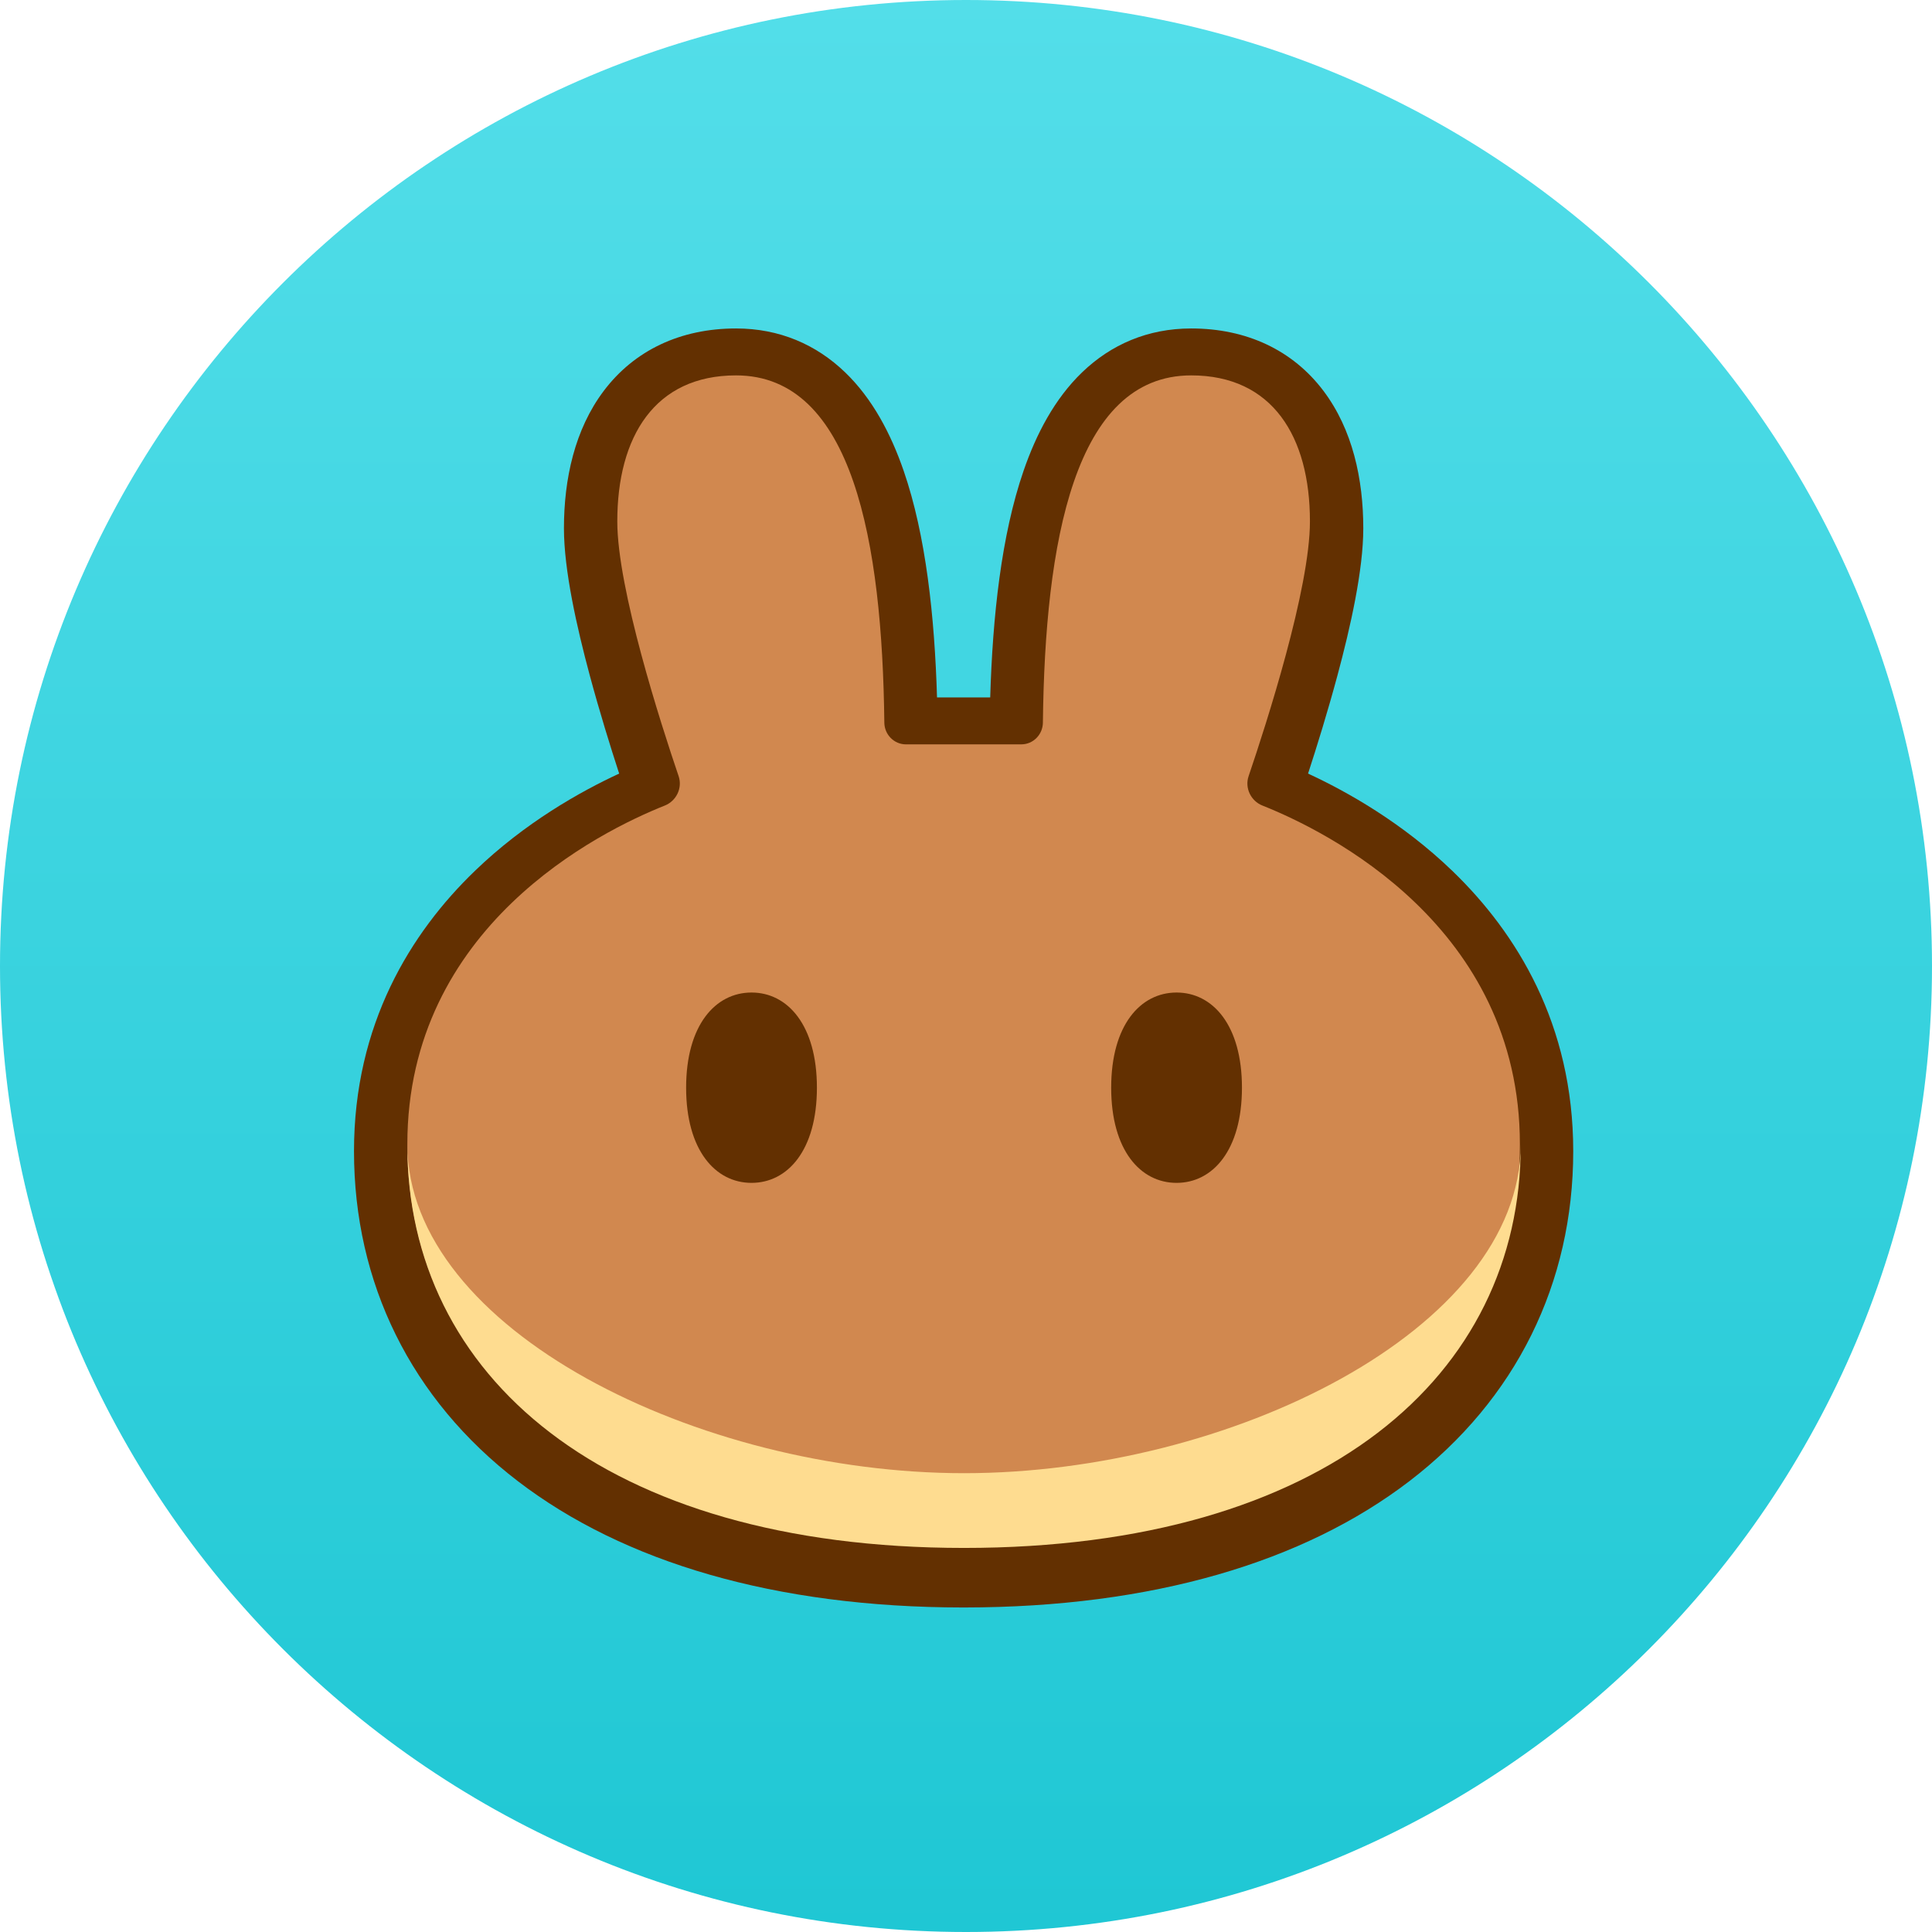
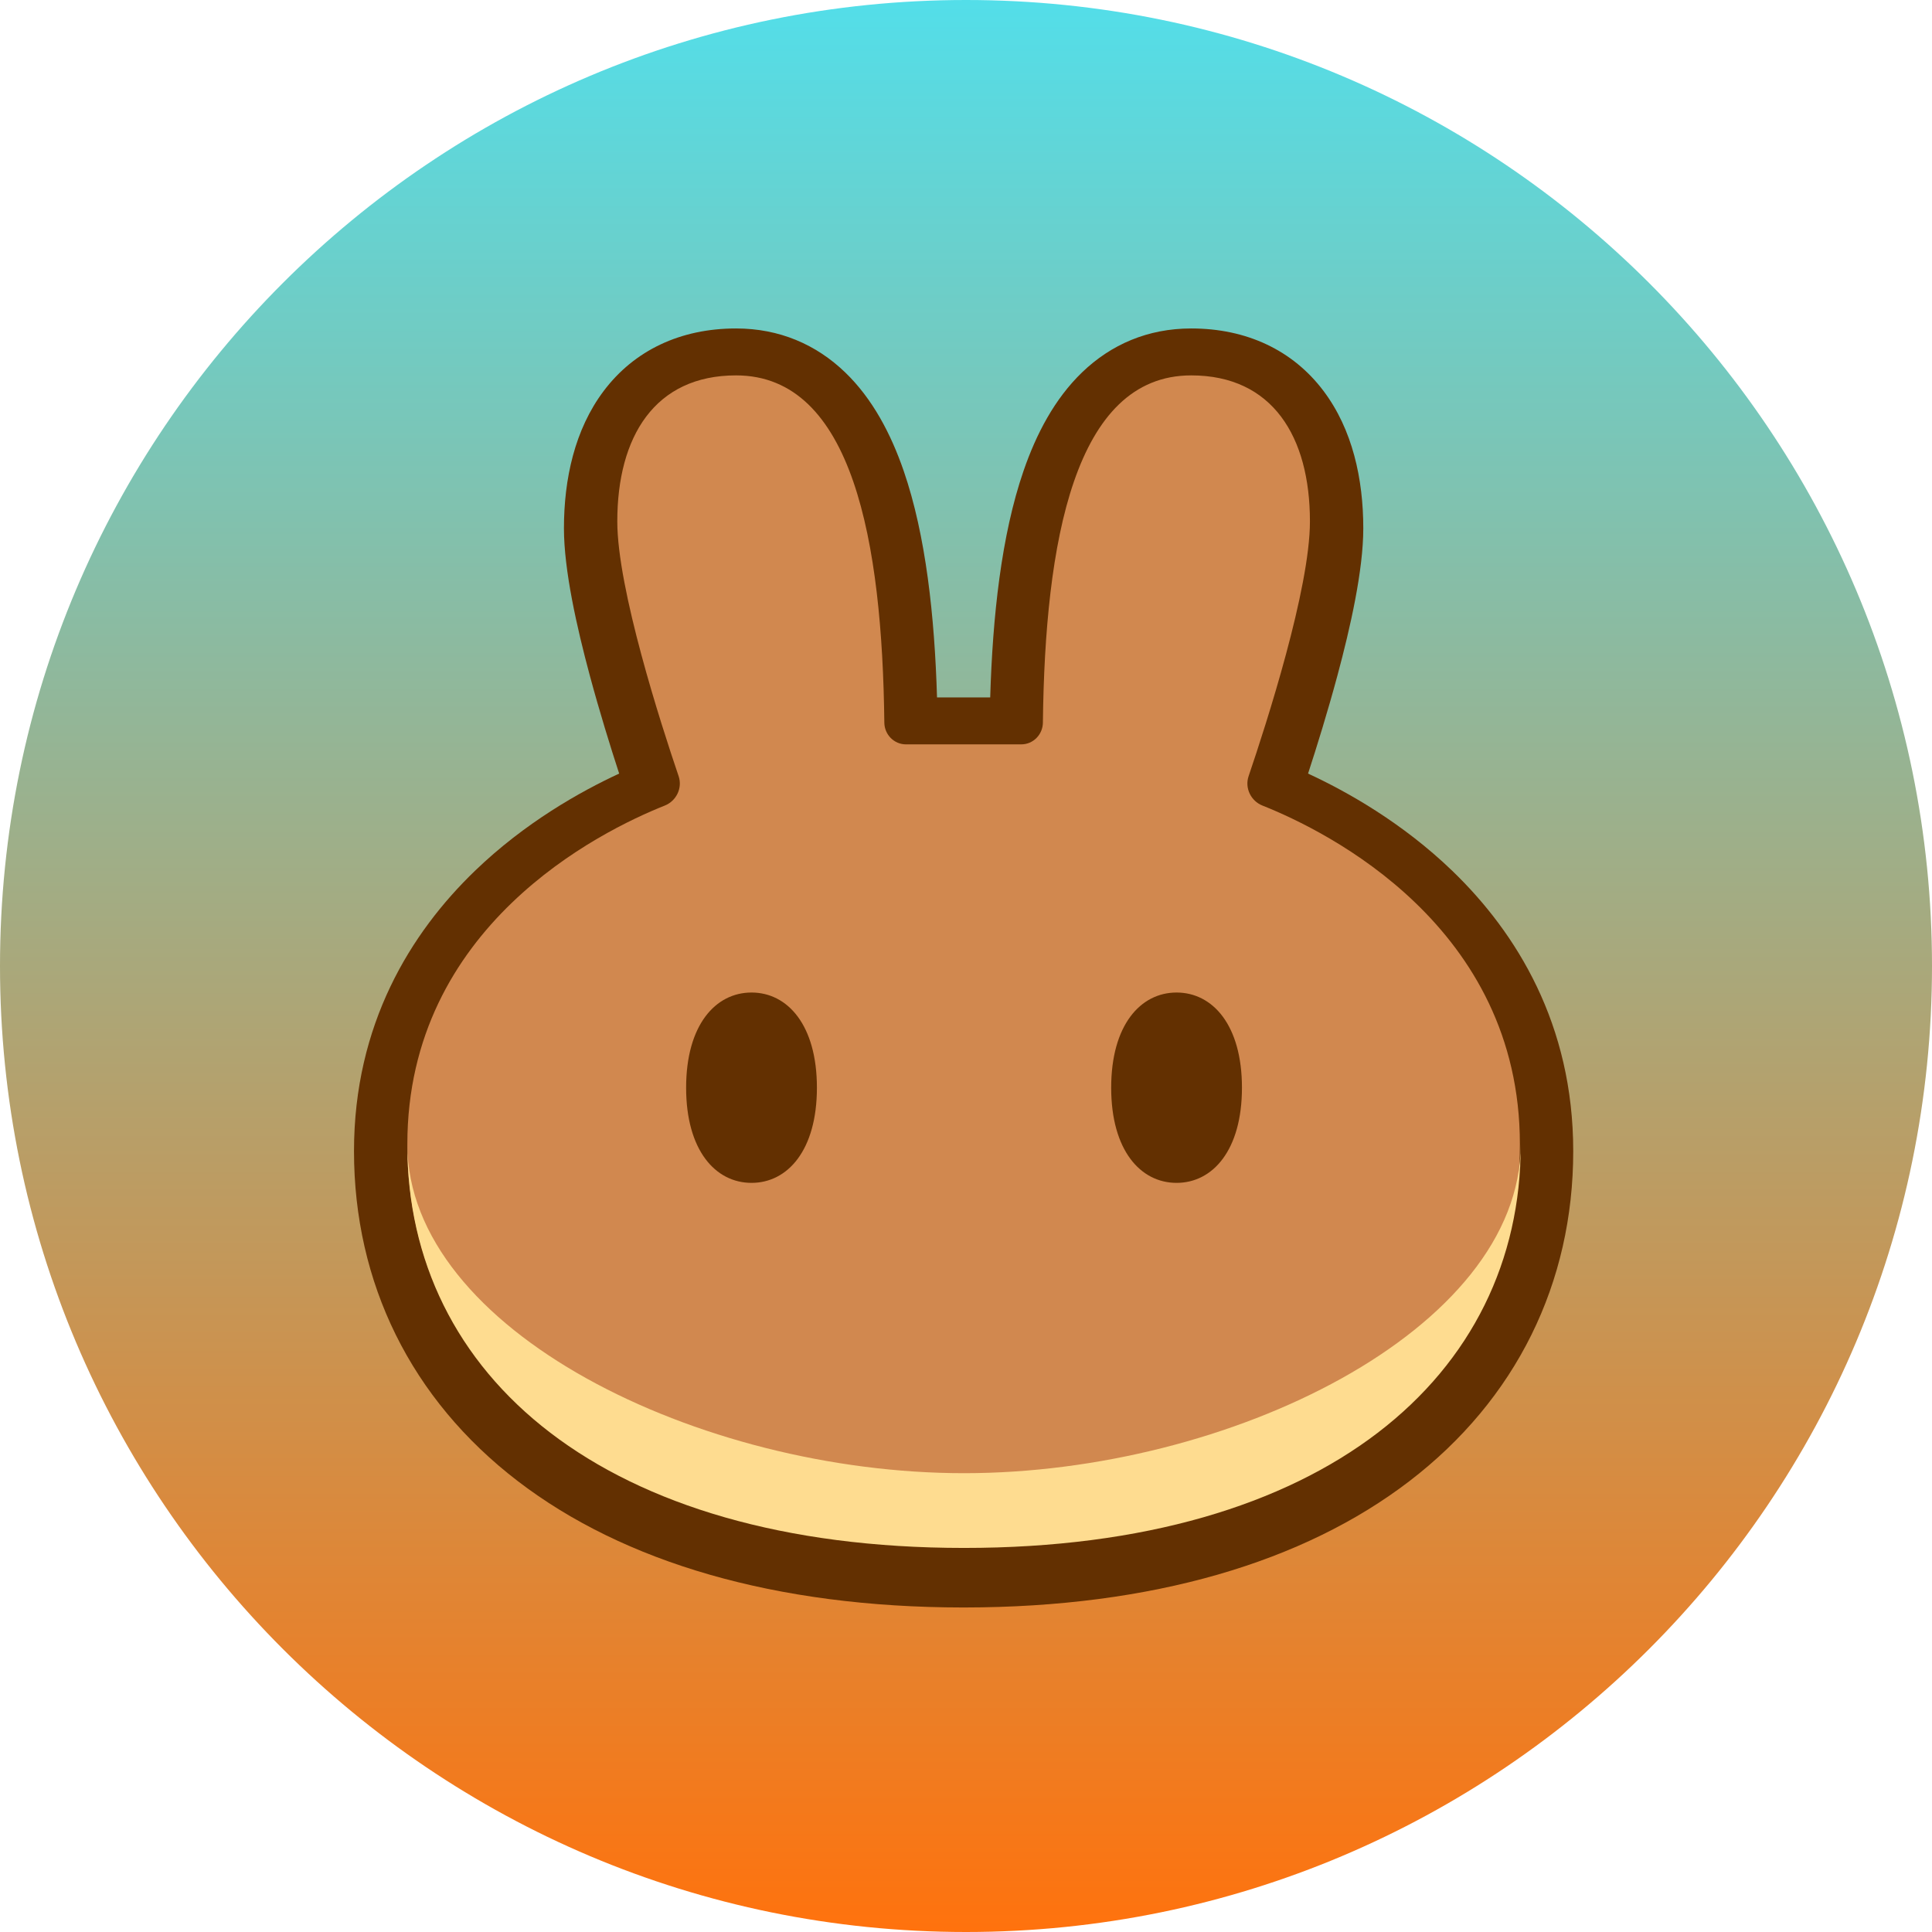
<svg xmlns="http://www.w3.org/2000/svg" width="96" height="96" fill="none" viewBox="0 0 96 96">
  <circle cx="48" cy="48" r="48" fill="url(#cake_logo_gradeint)" />
  <path fill="#633001" fill-rule="evenodd" d="M47.858 79.875C38.516 79.868 30.991 77.626 25.734 73.6C20.413 69.525 17.59 63.743 17.59 57.2C17.59 50.896 20.407 46.35 23.594 43.277C26.091 40.869 28.847 39.327 30.766 38.439C30.332 37.108 29.791 35.364 29.306 33.563C28.658 31.153 28.022 28.326 28.022 26.254C28.022 23.802 28.557 21.339 29.999 19.425C31.522 17.404 33.815 16.321 36.573 16.321C38.729 16.321 40.559 17.12 41.992 18.5C43.362 19.818 44.273 21.57 44.903 23.395C46.009 26.603 46.44 30.633 46.56 34.655H49.203C49.323 30.633 49.754 26.603 50.86 23.395C51.489 21.57 52.401 19.818 53.771 18.5C55.204 17.12 57.034 16.321 59.19 16.321C61.948 16.321 64.241 17.404 65.764 19.425C67.206 21.339 67.741 23.802 67.741 26.254C67.741 28.326 67.105 31.153 66.457 33.563C65.972 35.364 65.431 37.108 64.997 38.439C66.916 39.327 69.672 40.869 72.169 43.277C75.356 46.35 78.173 50.896 78.173 57.2C78.173 63.743 75.35 69.525 70.029 73.6C64.772 77.626 57.247 79.868 47.905 79.875H47.858Z" clip-rule="evenodd" />
  <path fill="#D1884F" d="M36.573 18.653C32.533 18.653 30.673 21.698 30.673 25.909C30.673 29.256 32.834 35.959 33.721 38.569C33.92 39.156 33.606 39.799 33.035 40.027C29.797 41.316 20.241 46.039 20.241 56.855C20.241 68.248 29.952 76.838 47.86 76.852C47.867 76.852 47.874 76.852 47.881 76.852C47.889 76.852 47.896 76.852 47.903 76.852C65.811 76.838 75.522 68.248 75.522 56.855C75.522 46.039 65.966 41.316 62.728 40.027C62.156 39.799 61.843 39.156 62.042 38.569C62.929 35.959 65.09 29.256 65.09 25.909C65.09 21.698 63.23 18.653 59.19 18.653C53.374 18.653 51.924 26.975 51.821 35.907C51.814 36.503 51.337 36.987 50.746 36.987H45.016C44.426 36.987 43.949 36.503 43.942 35.907C43.839 26.975 42.389 18.653 36.573 18.653Z" />
  <path fill="#FEDC90" d="M47.903 73.202C34.745 73.202 20.264 66.087 20.241 56.876C20.241 56.891 20.241 56.905 20.241 56.919C20.241 68.322 29.968 76.916 47.903 76.916C65.838 76.916 75.564 68.322 75.564 56.919C75.564 56.905 75.564 56.891 75.564 56.876C75.542 66.087 61.061 73.202 47.903 73.202Z" />
  <path fill="#633001" d="M40.592 54.047C40.592 57.157 39.137 58.776 37.343 58.776C35.548 58.776 34.093 57.157 34.093 54.047C34.093 50.938 35.548 49.318 37.343 49.318C39.137 49.318 40.592 50.938 40.592 54.047Z" />
  <path fill="#633001" d="M61.712 54.047C61.712 57.157 60.258 58.776 58.463 58.776C56.668 58.776 55.214 57.157 55.214 54.047C55.214 50.938 56.668 49.318 58.463 49.318C60.258 49.318 61.712 50.938 61.712 54.047Z" />
  <defs>
    <linearGradient id="cake_logo_gradeint" x1="48" x2="48" y1="0" y2="96" gradientUnits="userSpaceOnUse">
      <stop stop-color="#53DEE9" />
-       <stop offset="1" stop-color="#1FC7D4" />
+       <stop offset="1" stop-color="#FF720D" />
    </linearGradient>
  </defs>
</svg>
